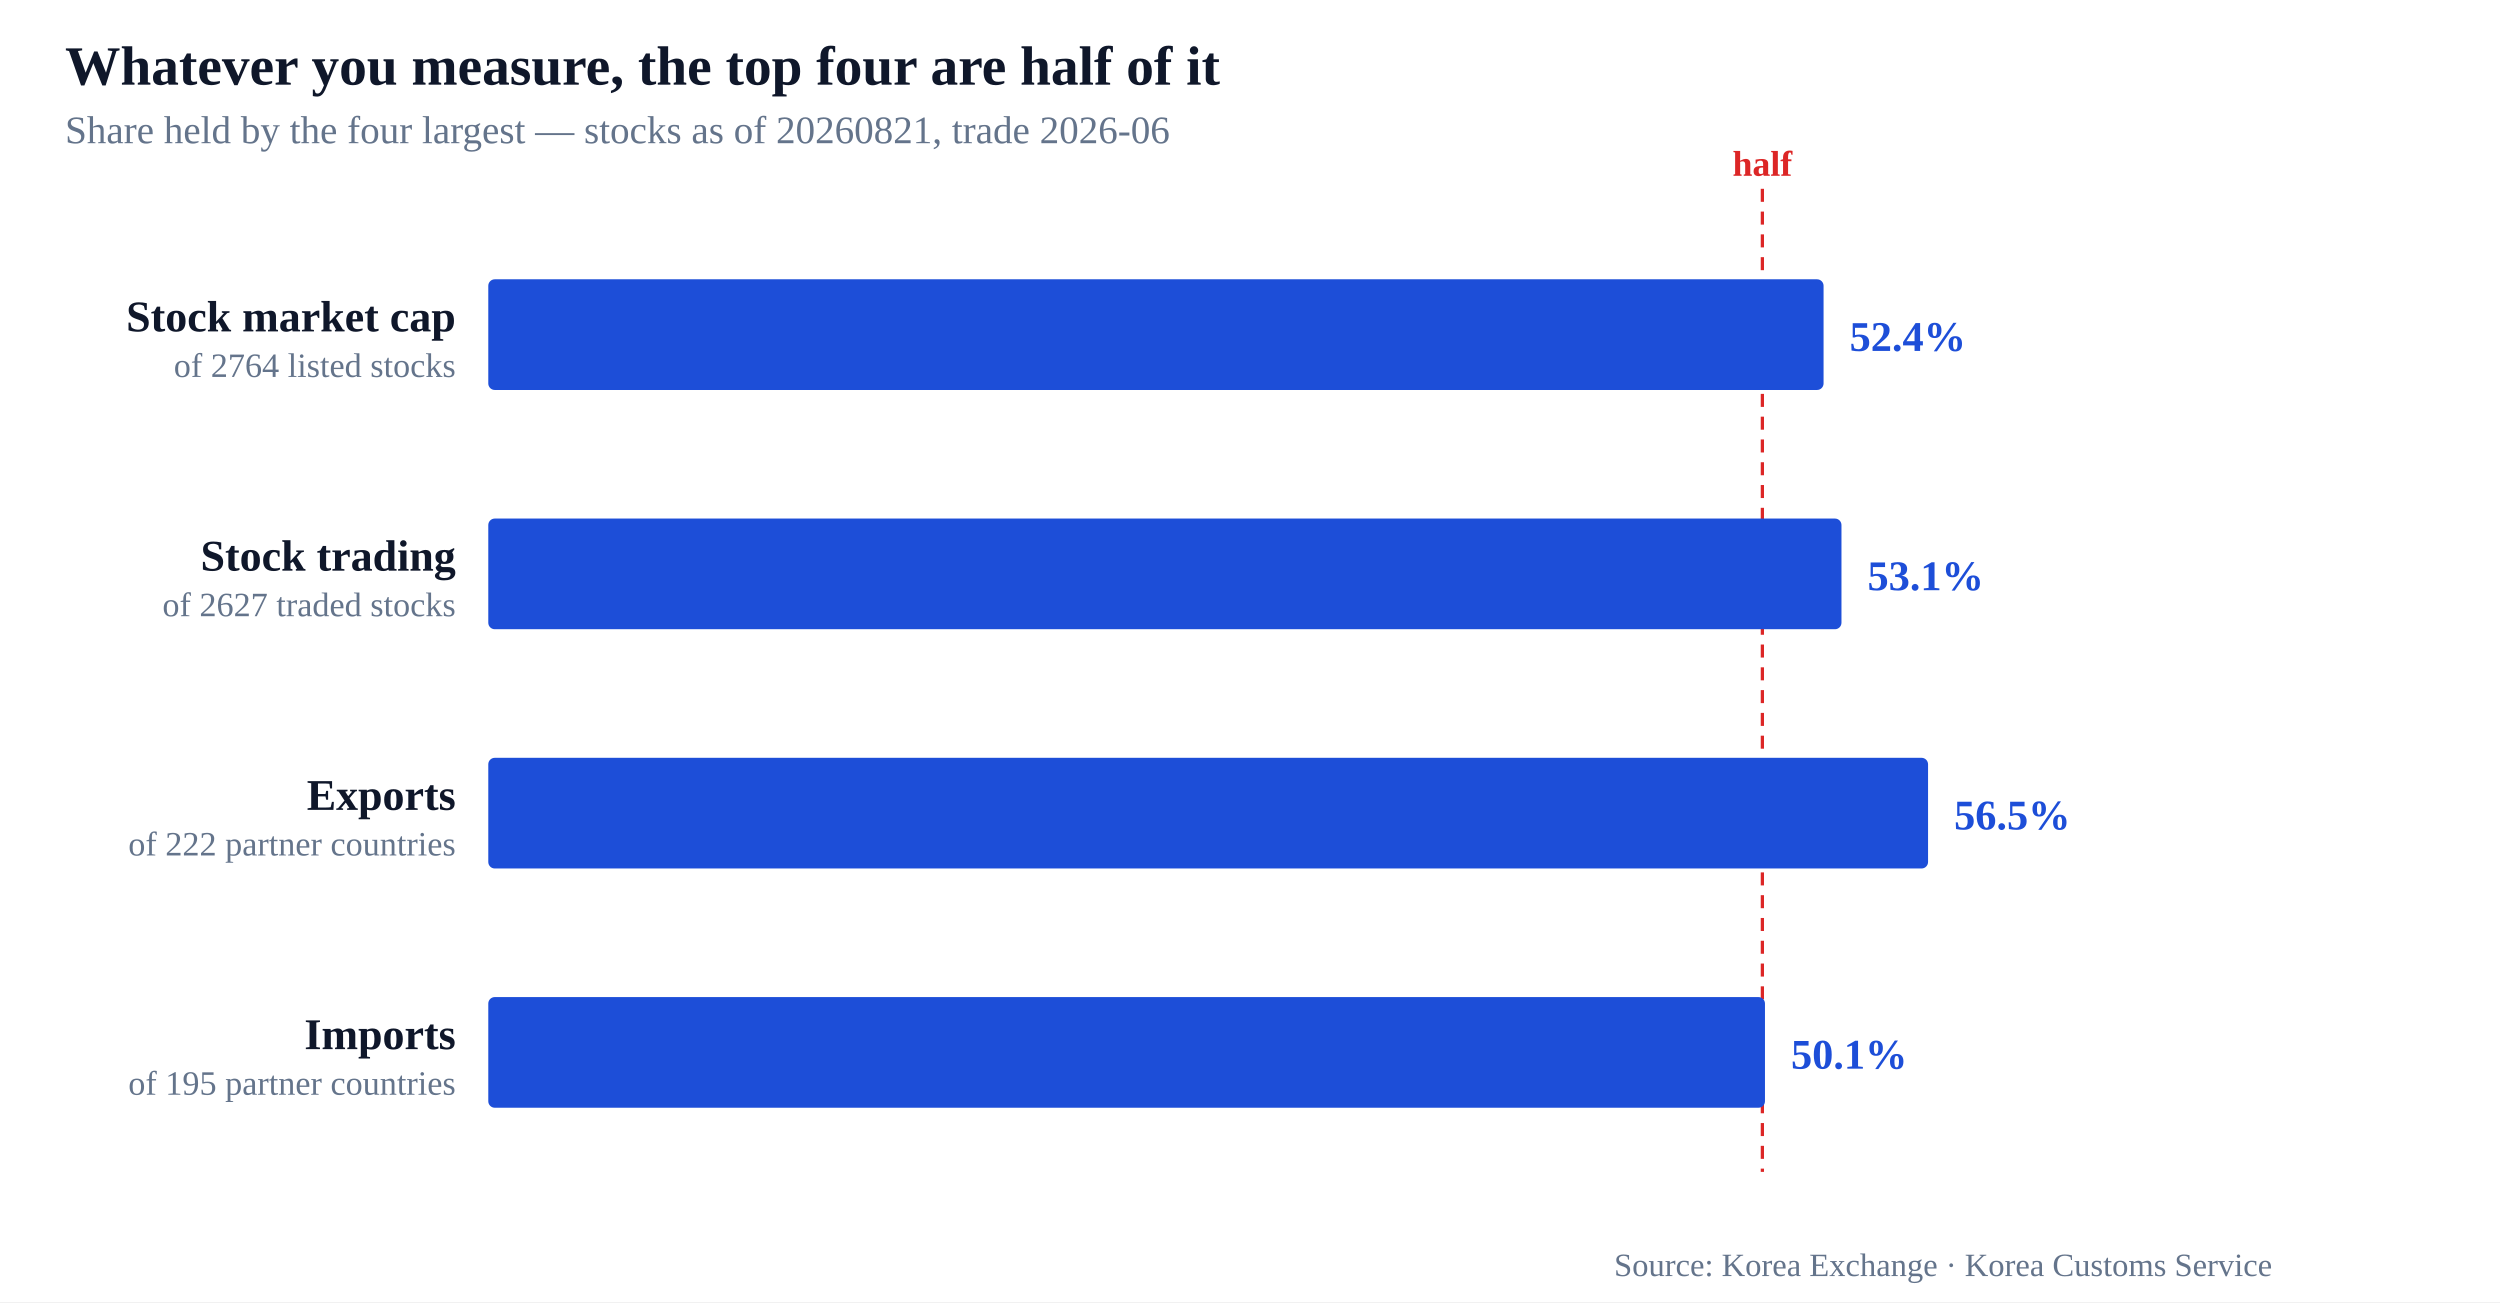
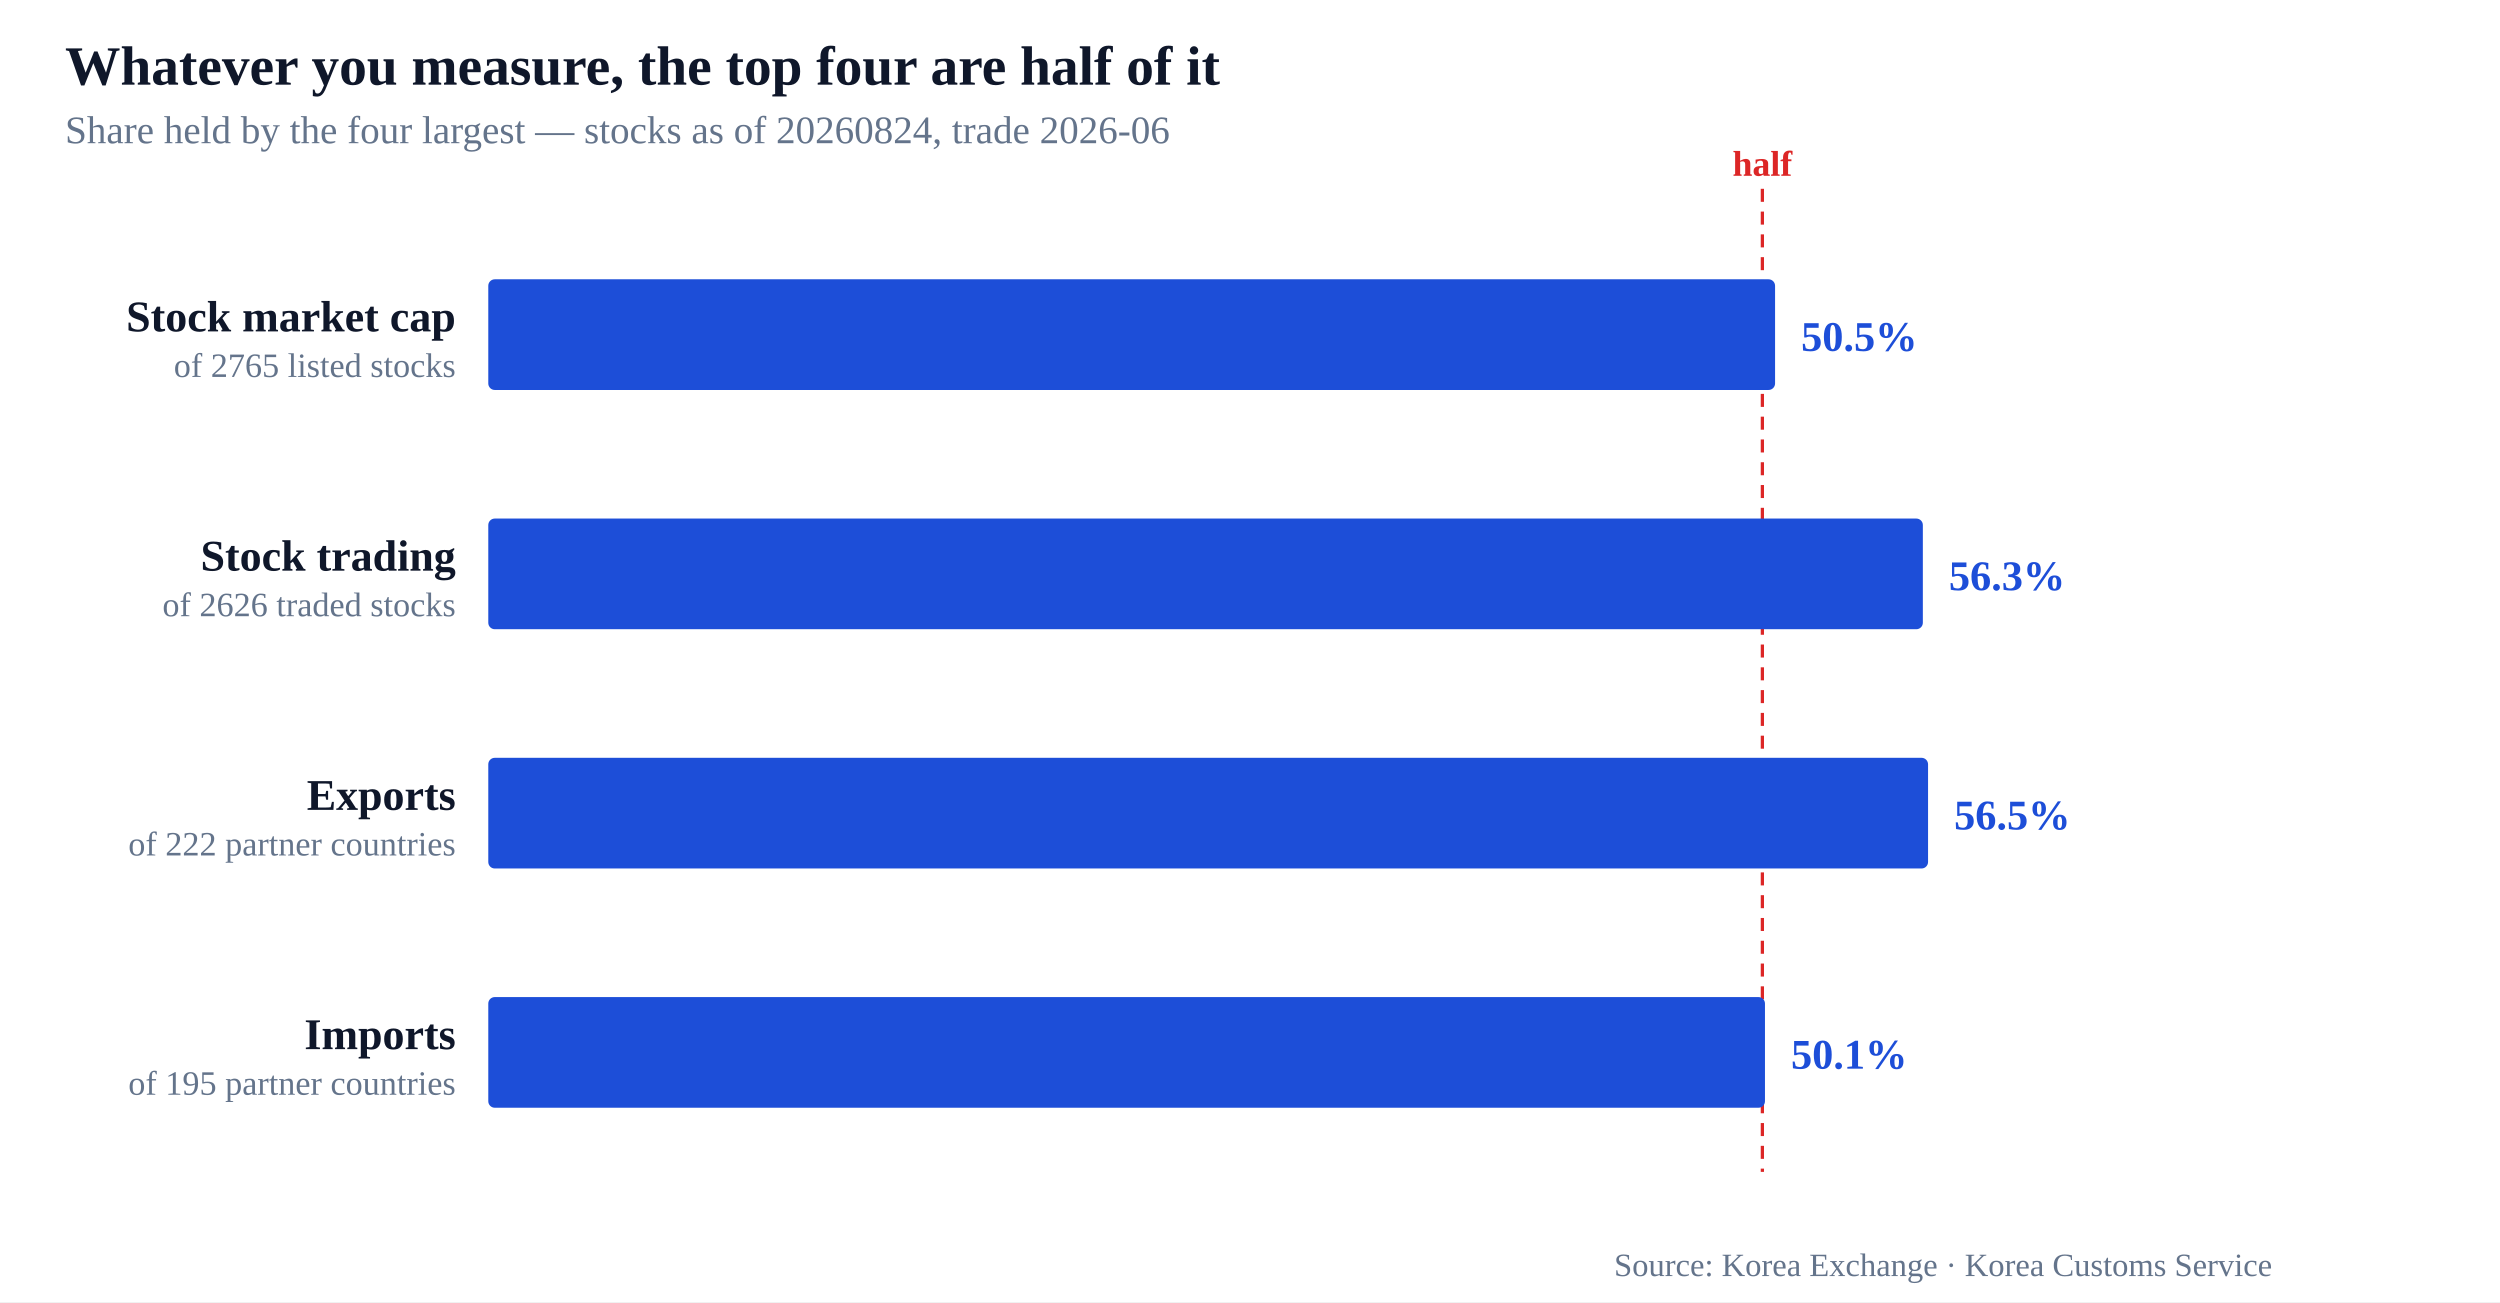
<svg xmlns="http://www.w3.org/2000/svg" viewBox="0 0 768 400" font-family="Georgia,'Times New Roman',serif" role="img" aria-label="The top four are about half of Korea's market cap, stock trading, exports and imports alike">
  <rect width="768" height="400" fill="#ffffff" />
  <text x="20" y="26" font-size="17" font-weight="700" fill="#0f172a">Whatever you measure, the top four are half of it</text>
-   <text x="20" y="44" font-size="12" fill="#64748b">Share held by the four largest — stocks as of 20260821, trade 2026-06</text>
+   <text x="20" y="44" font-size="12" fill="#64748b">Share held by the four largest — stocks as of 20260824, trade 2026-06</text>
  <line x1="541.4" y1="58" x2="541.4" y2="360" stroke="#dc2626" stroke-dasharray="4 3" />
  <text x="541.4" y="54" text-anchor="middle" font-size="11" font-weight="700" fill="#dc2626">half</text>
-   <rect x="150" y="85.8" width="410.2" height="34" fill="#1d4ed8" rx="2" />
+   <rect x="150" y="85.8" width="395.3" height="34" fill="#1d4ed8" rx="2" />
  <text x="140" y="101.8" text-anchor="end" font-size="13.5" font-weight="700" fill="#0f172a">Stock market cap</text>
-   <text x="140" y="115.8" text-anchor="end" font-size="10.5" fill="#64748b">of 2764 listed stocks</text>
-   <text x="568.2" y="107.8" font-size="13" font-weight="700" fill="#1d4ed8">52.4%</text>
-   <rect x="150" y="159.3" width="415.7" height="34" fill="#1d4ed8" rx="2" />
+   <text x="140" y="115.8" text-anchor="end" font-size="10.5" fill="#64748b">of 2765 listed stocks</text>
+   <text x="553.3" y="107.8" font-size="13" font-weight="700" fill="#1d4ed8">50.5%</text>
+   <rect x="150" y="159.3" width="440.7" height="34" fill="#1d4ed8" rx="2" />
  <text x="140" y="175.3" text-anchor="end" font-size="13.5" font-weight="700" fill="#0f172a">Stock trading</text>
-   <text x="140" y="189.3" text-anchor="end" font-size="10.5" fill="#64748b">of 2627 traded stocks</text>
-   <text x="573.7" y="181.3" font-size="13" font-weight="700" fill="#1d4ed8">53.1%</text>
+   <text x="140" y="189.3" text-anchor="end" font-size="10.5" fill="#64748b">of 2626 traded stocks</text>
+   <text x="598.7" y="181.3" font-size="13" font-weight="700" fill="#1d4ed8">56.3%</text>
  <rect x="150" y="232.8" width="442.3" height="34" fill="#1d4ed8" rx="2" />
  <text x="140" y="248.8" text-anchor="end" font-size="13.5" font-weight="700" fill="#0f172a">Exports</text>
  <text x="140" y="262.8" text-anchor="end" font-size="10.5" fill="#64748b">of 222 partner countries</text>
  <text x="600.3" y="254.8" font-size="13" font-weight="700" fill="#1d4ed8">56.5%</text>
  <rect x="150" y="306.3" width="392.2" height="34" fill="#1d4ed8" rx="2" />
  <text x="140" y="322.3" text-anchor="end" font-size="13.5" font-weight="700" fill="#0f172a">Imports</text>
  <text x="140" y="336.3" text-anchor="end" font-size="10.5" fill="#64748b">of 195 partner countries</text>
  <text x="550.2" y="328.3" font-size="13" font-weight="700" fill="#1d4ed8">50.1%</text>
  <text x="698" y="392" text-anchor="end" font-size="10" fill="#64748b">Source: Korea Exchange · Korea Customs Service</text>
</svg>
